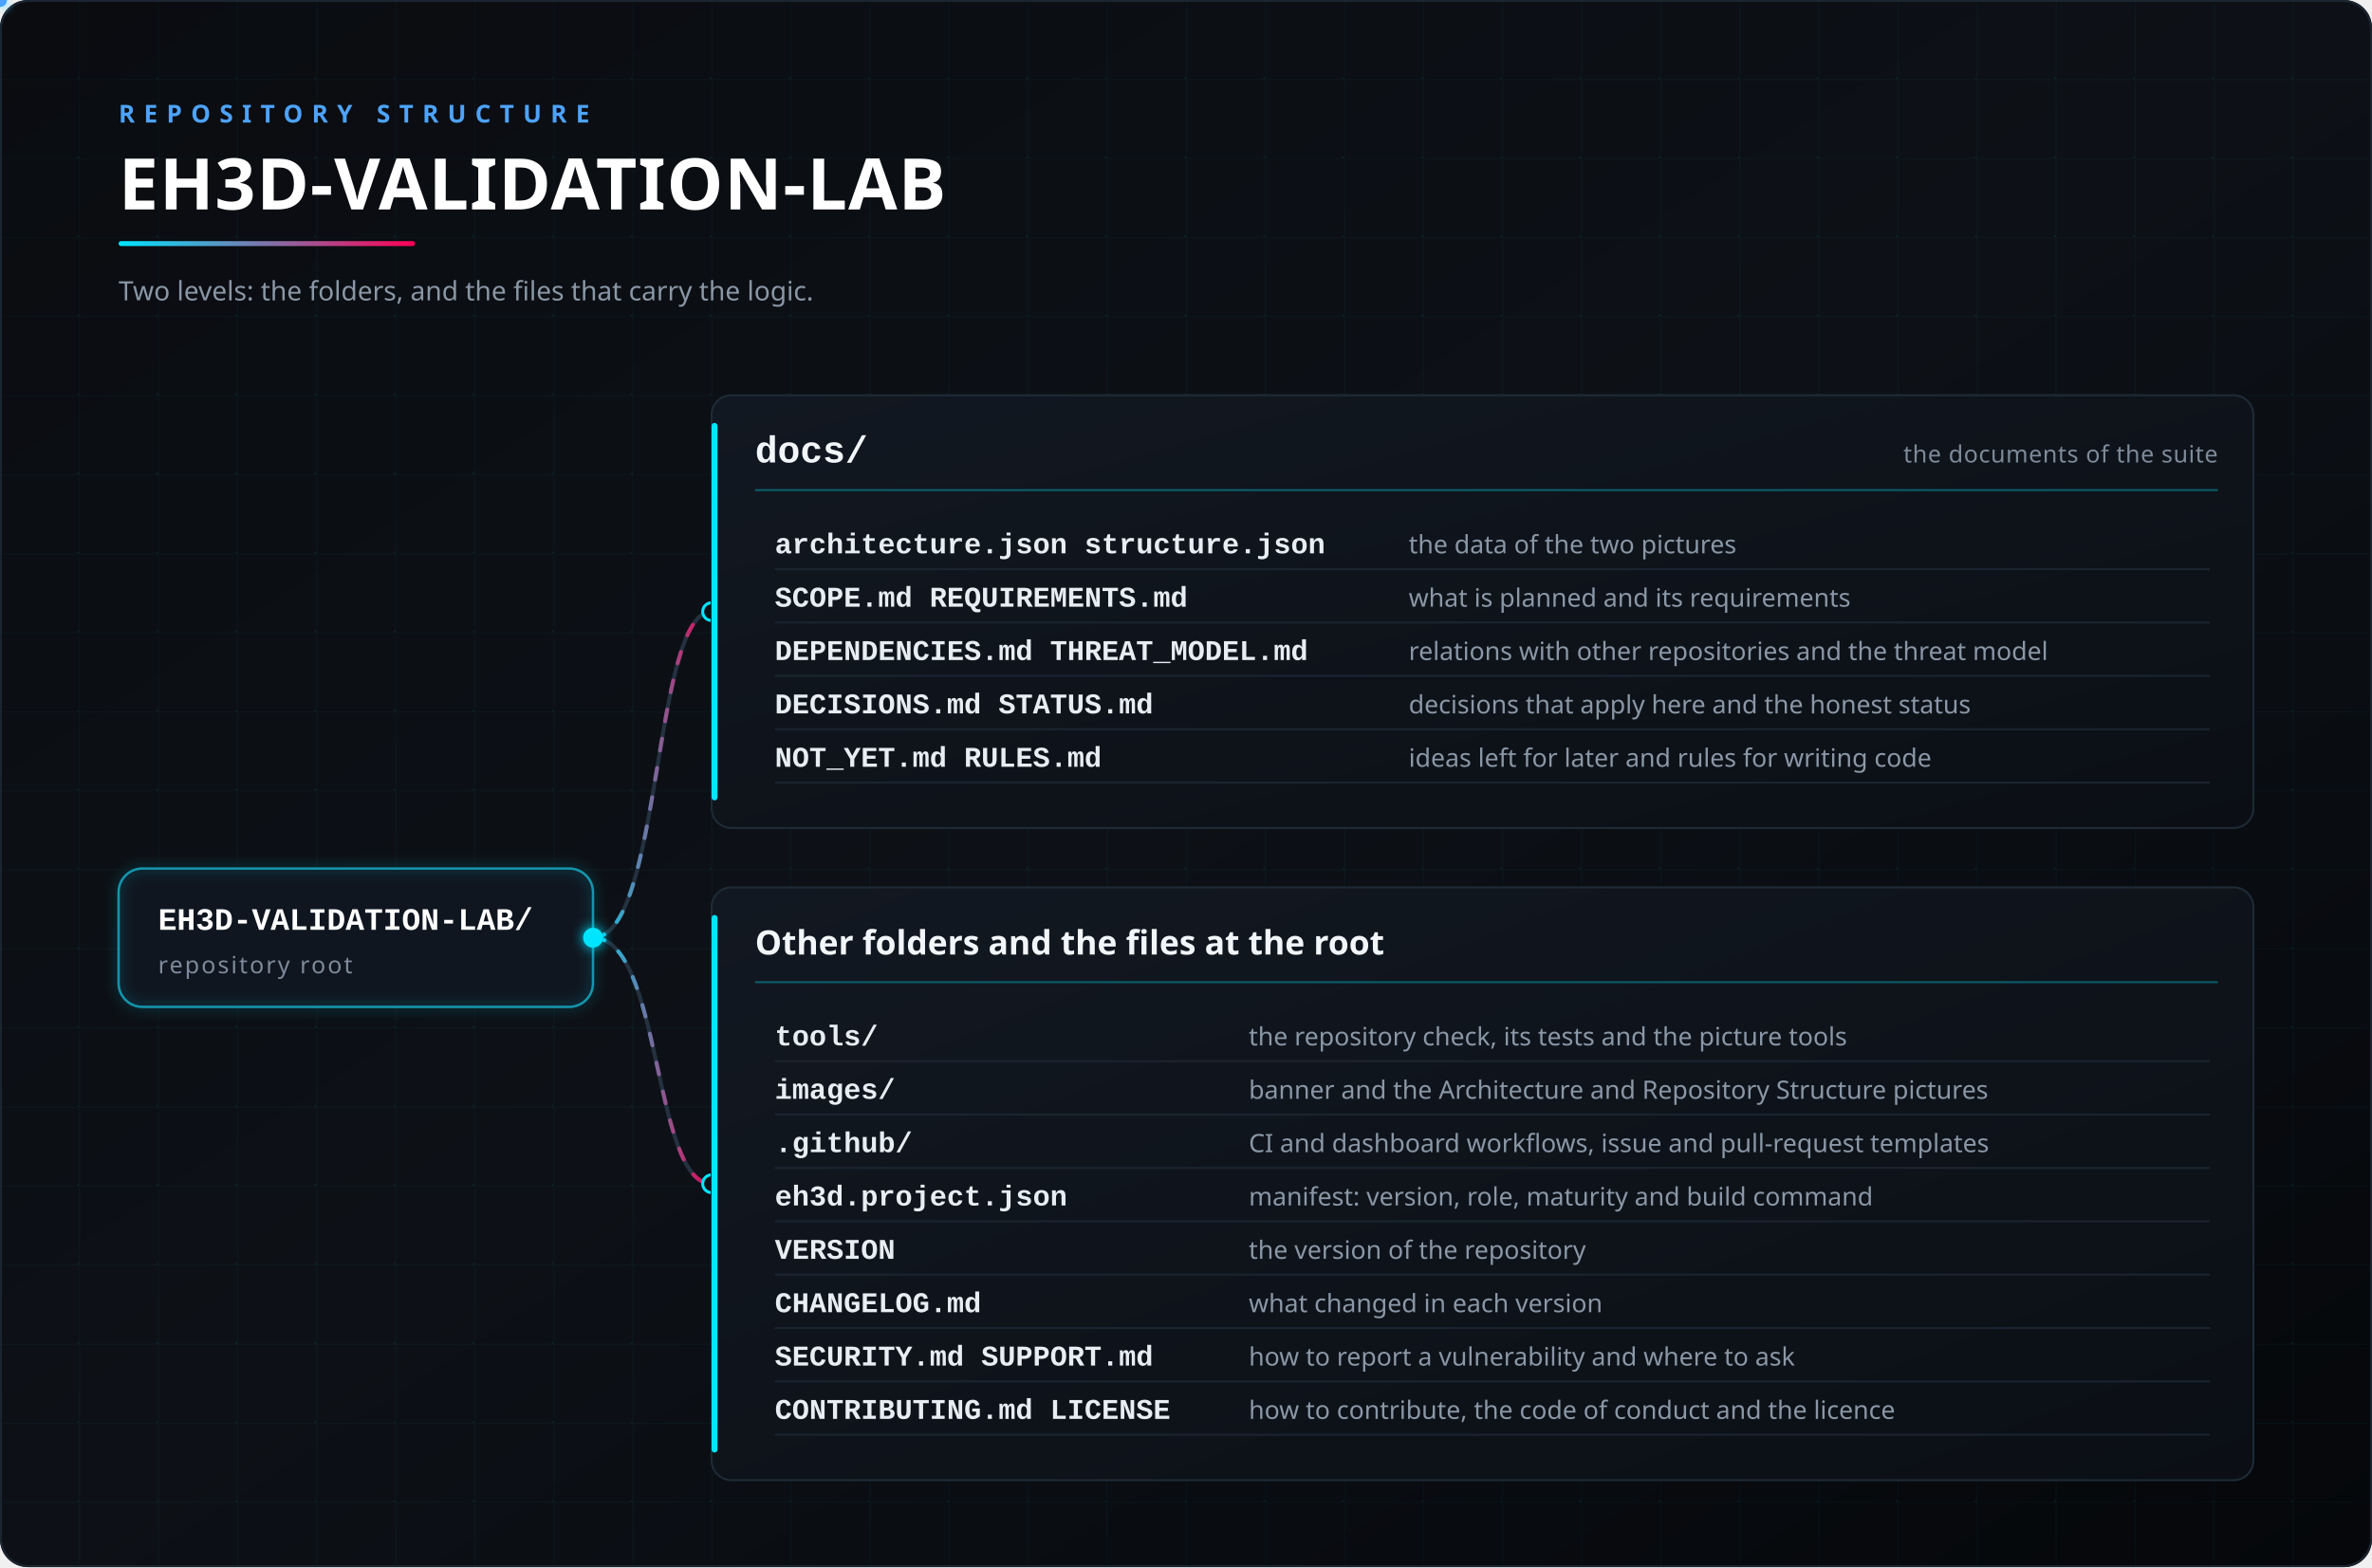
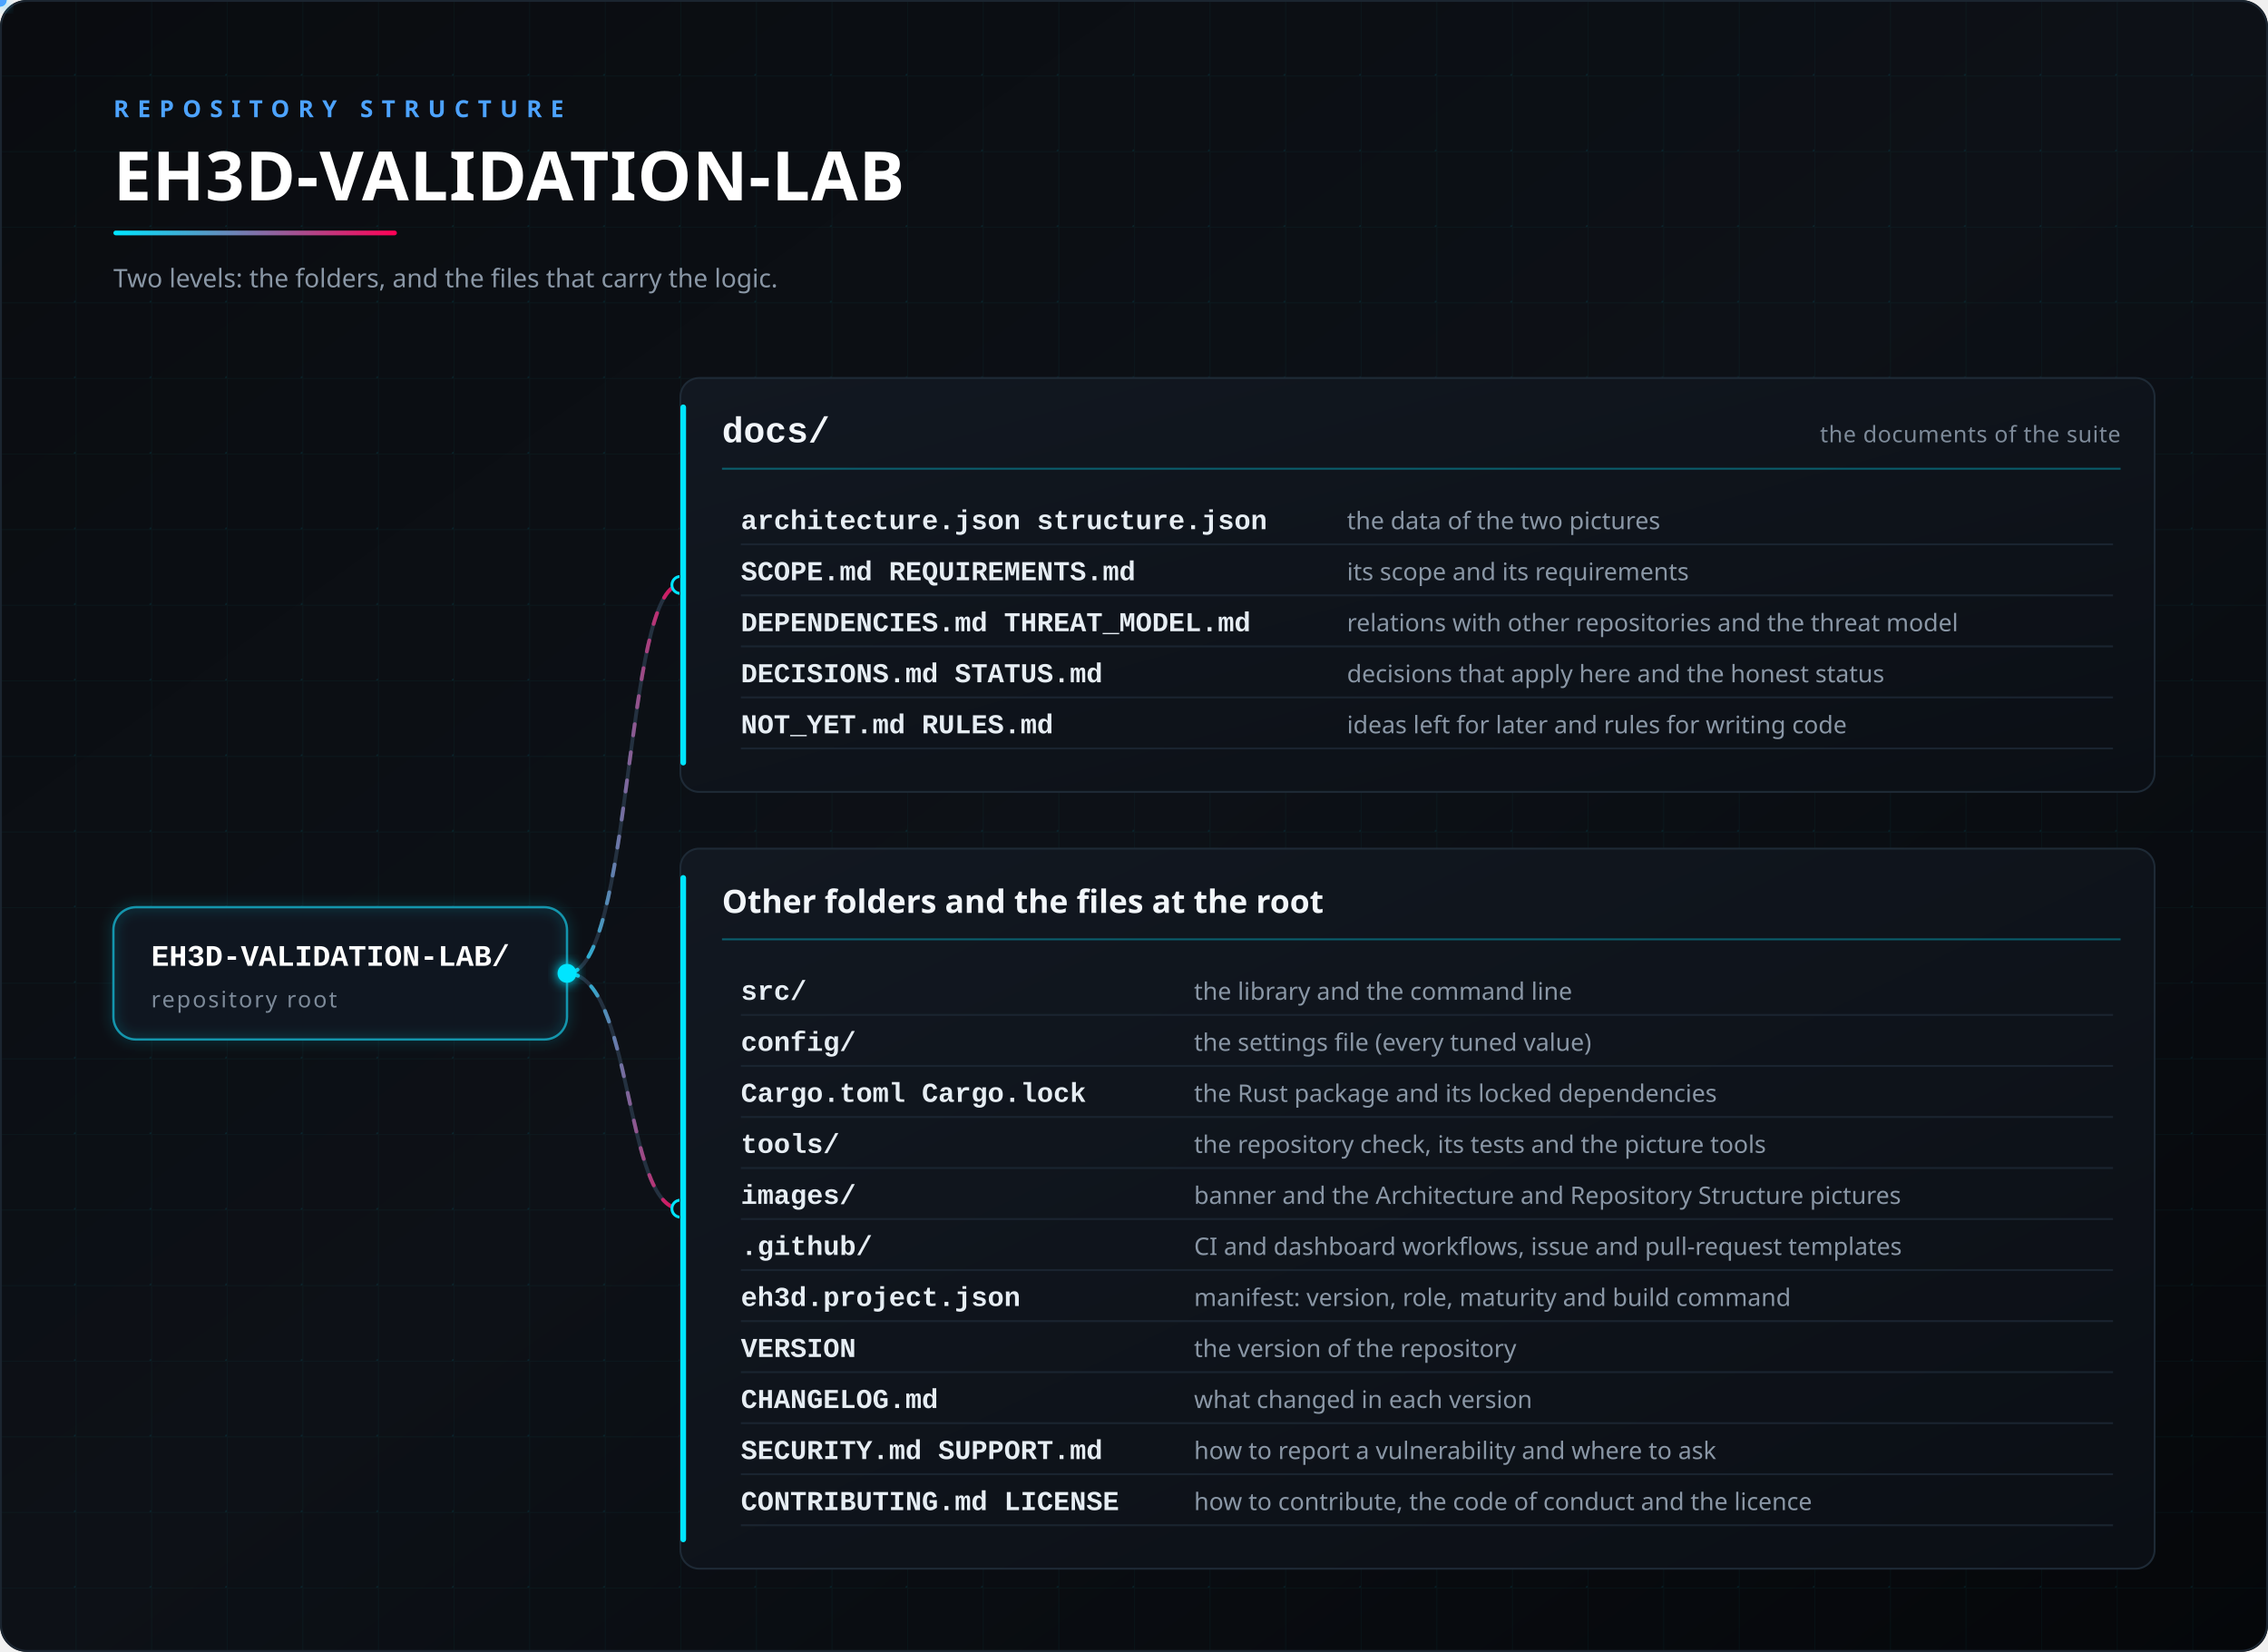
- <svg xmlns="http://www.w3.org/2000/svg" viewBox="0 0 1200 793" width="100%" role="img" aria-labelledby="t d">
+ <svg xmlns="http://www.w3.org/2000/svg" viewBox="0 0 1200 874" width="100%" role="img" aria-labelledby="t d">
  <defs>
    <linearGradient id="bg" x1="0" y1="0" x2="1" y2="1">
      <stop offset="0" stop-color="#0A0C10" />
      <stop offset="0.5" stop-color="#0D1117" />
      <stop offset="1" stop-color="#05070A" />
    </linearGradient>
    <linearGradient id="card" x1="0" y1="0" x2="1" y2="1">
      <stop offset="0" stop-color="#121821" />
      <stop offset="1" stop-color="#0B0F15" />
    </linearGradient>
    <linearGradient id="line" x1="0" y1="0" x2="1" y2="0">
      <stop offset="0" stop-color="#00E5FF" />
      <stop offset="1" stop-color="#FF0055" />
    </linearGradient>
    <filter id="glow" x="-50%" y="-50%" width="200%" height="200%">
      <feGaussianBlur stdDeviation="3" result="b" />
      <feMerge>
        <feMergeNode in="b" />
        <feMergeNode in="SourceGraphic" />
      </feMerge>
    </filter>
    <pattern id="grid" width="40" height="40" patternUnits="userSpaceOnUse">
      <path d="M40 0H0V40" fill="none" stroke="#00E5FF" stroke-opacity="0.035" />
      <circle cx="40" cy="40" r="1" fill="#00E5FF" fill-opacity="0.09" />
    </pattern>
  </defs>
-   <rect width="1200" height="793" rx="14" fill="url(#bg)" />
-   <rect width="1200" height="793" rx="14" fill="url(#grid)" />
-   <rect x="0.5" y="0.5" width="1199" height="792" rx="14" fill="none" stroke="#1B2530" />
+   <rect width="1200" height="874" rx="14" fill="url(#bg)" />
+   <rect width="1200" height="874" rx="14" fill="url(#grid)" />
+   <rect x="0.5" y="0.5" width="1199" height="873" rx="14" fill="none" stroke="#1B2530" />
  <text x="60" y="62" font-family="'Segoe UI','Noto Sans','Noto Sans CJK SC','Microsoft YaHei','Yu Gothic','Helvetica Neue',Helvetica,Arial,sans-serif" font-size="12.5" font-weight="600" fill="#4DA3FF" text-anchor="start" letter-spacing="4.5">REPOSITORY STRUCTURE</text>
  <text x="60" y="106" font-family="'Segoe UI','Noto Sans','Noto Sans CJK SC','Microsoft YaHei','Yu Gothic','Helvetica Neue',Helvetica,Arial,sans-serif" font-size="36" font-weight="700" fill="#FFFFFF" text-anchor="start" letter-spacing="0.5">EH3D-VALIDATION-LAB</text>
  <rect x="60" y="122" width="150" height="2.5" rx="1.25" fill="url(#line)">
    <animate attributeName="width" values="40;150;150" keyTimes="0;0.4;1" dur="3s" repeatCount="indefinite" />
  </rect>
  <text x="60" y="152" font-family="'Segoe UI','Noto Sans','Noto Sans CJK SC','Microsoft YaHei','Yu Gothic','Helvetica Neue',Helvetica,Arial,sans-serif" font-size="13.5" font-weight="400" fill="#8A97A6" text-anchor="start">Two levels: the folders, and the files that carry the logic.</text>
-   <path id="c0" d="M300,474.5 C335,474.5 330,309.5 360,309.5" fill="none" stroke="#243140" stroke-width="2" />
-   <path d="M300,474.5 C335,474.5 330,309.5 360,309.5" fill="none" stroke="url(#line)" stroke-width="2" stroke-linecap="round" stroke-dasharray="6 9" opacity="0.9">
+   <path id="c0" d="M300,515 C335,515 330,309.5 360,309.5" fill="none" stroke="#243140" stroke-width="2" />
+   <path d="M300,515 C335,515 330,309.5 360,309.5" fill="none" stroke="url(#line)" stroke-width="2" stroke-linecap="round" stroke-dasharray="6 9" opacity="0.9">
    <animate attributeName="stroke-dashoffset" from="0" to="-30" dur="1.6s" repeatCount="indefinite" />
  </path>
  <circle cx="360" cy="309.5" r="4.5" fill="#0D1117" stroke="#00E5FF" stroke-width="1.5" />
-   <path id="c1" d="M300,474.5 C335,474.5 330,599 360,599" fill="none" stroke="#243140" stroke-width="2" />
-   <path d="M300,474.5 C335,474.5 330,599 360,599" fill="none" stroke="url(#line)" stroke-width="2" stroke-linecap="round" stroke-dasharray="6 9" opacity="0.9">
+   <path id="c1" d="M300,515 C335,515 330,639.5 360,639.5" fill="none" stroke="#243140" stroke-width="2" />
+   <path d="M300,515 C335,515 330,639.5 360,639.5" fill="none" stroke="url(#line)" stroke-width="2" stroke-linecap="round" stroke-dasharray="6 9" opacity="0.9">
    <animate attributeName="stroke-dashoffset" from="0" to="-30" dur="1.6s" repeatCount="indefinite" />
  </path>
-   <circle cx="360" cy="599" r="4.5" fill="#0D1117" stroke="#00E5FF" stroke-width="1.5" />
+   <circle cx="360" cy="639.5" r="4.5" fill="#0D1117" stroke="#00E5FF" stroke-width="1.5" />
  <circle r="3.5" fill="#00E5FF" filter="url(#glow)">
    <animateMotion dur="3.4s" repeatCount="indefinite">
      <mpath href="#c0" />
    </animateMotion>
  </circle>
  <circle r="3.5" fill="#4DA3FF" filter="url(#glow)">
    <animateMotion dur="4.2s" repeatCount="indefinite">
      <mpath href="#c1" />
    </animateMotion>
  </circle>
-   <rect x="60" y="439.5" width="240" height="70" rx="12" fill="#0F1620" stroke="#2A3A4C" stroke-width="1.2" />
-   <rect x="60" y="439.5" width="240" height="70" rx="12" fill="none" stroke="#00E5FF" stroke-opacity="0.5" stroke-width="1.2" filter="url(#glow)">
+   <rect x="60" y="480" width="240" height="70" rx="12" fill="#0F1620" stroke="#2A3A4C" stroke-width="1.2" />
+   <rect x="60" y="480" width="240" height="70" rx="12" fill="none" stroke="#00E5FF" stroke-opacity="0.5" stroke-width="1.2" filter="url(#glow)">
    <animate attributeName="stroke-opacity" values="0.15;0.6;0.15" dur="3.6s" repeatCount="indefinite" />
  </rect>
-   <text x="80" y="470.5" font-family="'JetBrains Mono','Cascadia Code','SFMono-Regular',Consolas,'Liberation Mono',monospace" font-size="15.8" font-weight="700" fill="#FFFFFF" text-anchor="start">EH3D-VALIDATION-LAB/</text>
-   <text x="80" y="492.5" font-family="'Segoe UI','Noto Sans','Noto Sans CJK SC','Microsoft YaHei','Yu Gothic','Helvetica Neue',Helvetica,Arial,sans-serif" font-size="12" font-weight="400" fill="#7D8A99" text-anchor="start" letter-spacing="1">repository root</text>
-   <circle cx="300" cy="474.5" r="5" fill="#00E5FF" filter="url(#glow)" />
+   <text x="80" y="511" font-family="'JetBrains Mono','Cascadia Code','SFMono-Regular',Consolas,'Liberation Mono',monospace" font-size="15.8" font-weight="700" fill="#FFFFFF" text-anchor="start">EH3D-VALIDATION-LAB/</text>
+   <text x="80" y="533" font-family="'Segoe UI','Noto Sans','Noto Sans CJK SC','Microsoft YaHei','Yu Gothic','Helvetica Neue',Helvetica,Arial,sans-serif" font-size="12" font-weight="400" fill="#7D8A99" text-anchor="start" letter-spacing="1">repository root</text>
+   <circle cx="300" cy="515" r="5" fill="#00E5FF" filter="url(#glow)" />
  <rect x="360" y="200" width="780" height="219" rx="10" fill="url(#card)" stroke="#1E2A36" stroke-width="1" />
  <rect x="360" y="214" width="3" height="191" rx="1.5" fill="#00E5FF">
    <animate attributeName="opacity" values="0.55;1;0.55" dur="4s" begin="0s" repeatCount="indefinite" />
  </rect>
  <text x="382" y="234" font-family="'JetBrains Mono','Cascadia Code','SFMono-Regular',Consolas,'Liberation Mono',monospace" font-size="19" font-weight="700" fill="#F2F6FA" text-anchor="start">docs/</text>
  <text x="1122" y="234" font-family="'Segoe UI','Noto Sans','Noto Sans CJK SC','Microsoft YaHei','Yu Gothic','Helvetica Neue',Helvetica,Arial,sans-serif" font-size="12" font-weight="400" fill="#7D8A99" text-anchor="end" letter-spacing="0.3">the documents of the suite</text>
  <line x1="382" y1="248" x2="1122" y2="248" stroke="#00E5FF" stroke-opacity="0.35" stroke-width="1" />
  <text x="392" y="280" font-family="'JetBrains Mono','Cascadia Code','SFMono-Regular',Consolas,'Liberation Mono',monospace" font-size="14.5" font-weight="600" fill="#E6EDF3" text-anchor="start">architecture.json  structure.json</text>
  <text x="712.67" y="280" font-family="'Segoe UI','Noto Sans','Noto Sans CJK SC','Microsoft YaHei','Yu Gothic','Helvetica Neue',Helvetica,Arial,sans-serif" font-size="12.8" font-weight="400" fill="#8A97A6" text-anchor="start">the data of the two pictures</text>
  <line x1="392" y1="288" x2="1118" y2="288" stroke="#1A2430" stroke-width="1" />
  <text x="392" y="307" font-family="'JetBrains Mono','Cascadia Code','SFMono-Regular',Consolas,'Liberation Mono',monospace" font-size="14.5" font-weight="600" fill="#E6EDF3" text-anchor="start">SCOPE.md  REQUIREMENTS.md</text>
-   <text x="712.67" y="307" font-family="'Segoe UI','Noto Sans','Noto Sans CJK SC','Microsoft YaHei','Yu Gothic','Helvetica Neue',Helvetica,Arial,sans-serif" font-size="12.8" font-weight="400" fill="#8A97A6" text-anchor="start">what is planned and its requirements</text>
+   <text x="712.67" y="307" font-family="'Segoe UI','Noto Sans','Noto Sans CJK SC','Microsoft YaHei','Yu Gothic','Helvetica Neue',Helvetica,Arial,sans-serif" font-size="12.8" font-weight="400" fill="#8A97A6" text-anchor="start">its scope and its requirements</text>
  <line x1="392" y1="315" x2="1118" y2="315" stroke="#1A2430" stroke-width="1" />
  <text x="392" y="334" font-family="'JetBrains Mono','Cascadia Code','SFMono-Regular',Consolas,'Liberation Mono',monospace" font-size="14.5" font-weight="600" fill="#E6EDF3" text-anchor="start">DEPENDENCIES.md  THREAT_MODEL.md</text>
  <text x="712.67" y="334" font-family="'Segoe UI','Noto Sans','Noto Sans CJK SC','Microsoft YaHei','Yu Gothic','Helvetica Neue',Helvetica,Arial,sans-serif" font-size="12.8" font-weight="400" fill="#8A97A6" text-anchor="start">relations with other repositories and the threat model</text>
  <line x1="392" y1="342" x2="1118" y2="342" stroke="#1A2430" stroke-width="1" />
  <text x="392" y="361" font-family="'JetBrains Mono','Cascadia Code','SFMono-Regular',Consolas,'Liberation Mono',monospace" font-size="14.5" font-weight="600" fill="#E6EDF3" text-anchor="start">DECISIONS.md  STATUS.md</text>
  <text x="712.67" y="361" font-family="'Segoe UI','Noto Sans','Noto Sans CJK SC','Microsoft YaHei','Yu Gothic','Helvetica Neue',Helvetica,Arial,sans-serif" font-size="12.8" font-weight="400" fill="#8A97A6" text-anchor="start">decisions that apply here and the honest status</text>
  <line x1="392" y1="369" x2="1118" y2="369" stroke="#1A2430" stroke-width="1" />
  <text x="392" y="388" font-family="'JetBrains Mono','Cascadia Code','SFMono-Regular',Consolas,'Liberation Mono',monospace" font-size="14.5" font-weight="600" fill="#E6EDF3" text-anchor="start">NOT_YET.md  RULES.md</text>
  <text x="712.67" y="388" font-family="'Segoe UI','Noto Sans','Noto Sans CJK SC','Microsoft YaHei','Yu Gothic','Helvetica Neue',Helvetica,Arial,sans-serif" font-size="12.8" font-weight="400" fill="#8A97A6" text-anchor="start">ideas left for later and rules for writing code</text>
  <line x1="392" y1="396" x2="1118" y2="396" stroke="#1A2430" stroke-width="1" />
-   <rect x="360" y="449" width="780" height="300" rx="10" fill="url(#card)" stroke="#1E2A36" stroke-width="1" />
-   <rect x="360" y="463" width="3" height="272" rx="1.5" fill="#00E5FF">
+   <rect x="360" y="449" width="780" height="381" rx="10" fill="url(#card)" stroke="#1E2A36" stroke-width="1" />
+   <rect x="360" y="463" width="3" height="353" rx="1.5" fill="#00E5FF">
    <animate attributeName="opacity" values="0.55;1;0.55" dur="4s" begin="0.6s" repeatCount="indefinite" />
  </rect>
  <text x="382" y="483" font-family="'Segoe UI','Noto Sans','Noto Sans CJK SC','Microsoft YaHei','Yu Gothic','Helvetica Neue',Helvetica,Arial,sans-serif" font-size="17" font-weight="700" fill="#F2F6FA" text-anchor="start">Other folders and the files at the root</text>
  <line x1="382" y1="497" x2="1122" y2="497" stroke="#00E5FF" stroke-opacity="0.35" stroke-width="1" />
-   <text x="392" y="529" font-family="'JetBrains Mono','Cascadia Code','SFMono-Regular',Consolas,'Liberation Mono',monospace" font-size="14.5" font-weight="600" fill="#E6EDF3" text-anchor="start">tools/</text>
-   <text x="631.76" y="529" font-family="'Segoe UI','Noto Sans','Noto Sans CJK SC','Microsoft YaHei','Yu Gothic','Helvetica Neue',Helvetica,Arial,sans-serif" font-size="12.8" font-weight="400" fill="#8A97A6" text-anchor="start">the repository check, its tests and the picture tools</text>
+   <text x="392" y="529" font-family="'JetBrains Mono','Cascadia Code','SFMono-Regular',Consolas,'Liberation Mono',monospace" font-size="14.5" font-weight="600" fill="#E6EDF3" text-anchor="start">src/</text>
+   <text x="631.76" y="529" font-family="'Segoe UI','Noto Sans','Noto Sans CJK SC','Microsoft YaHei','Yu Gothic','Helvetica Neue',Helvetica,Arial,sans-serif" font-size="12.8" font-weight="400" fill="#8A97A6" text-anchor="start">the library and the command line</text>
  <line x1="392" y1="537" x2="1118" y2="537" stroke="#1A2430" stroke-width="1" />
-   <text x="392" y="556" font-family="'JetBrains Mono','Cascadia Code','SFMono-Regular',Consolas,'Liberation Mono',monospace" font-size="14.5" font-weight="600" fill="#E6EDF3" text-anchor="start">images/</text>
-   <text x="631.76" y="556" font-family="'Segoe UI','Noto Sans','Noto Sans CJK SC','Microsoft YaHei','Yu Gothic','Helvetica Neue',Helvetica,Arial,sans-serif" font-size="12.8" font-weight="400" fill="#8A97A6" text-anchor="start">banner and the Architecture and Repository Structure pictures</text>
+   <text x="392" y="556" font-family="'JetBrains Mono','Cascadia Code','SFMono-Regular',Consolas,'Liberation Mono',monospace" font-size="14.5" font-weight="600" fill="#E6EDF3" text-anchor="start">config/</text>
+   <text x="631.76" y="556" font-family="'Segoe UI','Noto Sans','Noto Sans CJK SC','Microsoft YaHei','Yu Gothic','Helvetica Neue',Helvetica,Arial,sans-serif" font-size="12.8" font-weight="400" fill="#8A97A6" text-anchor="start">the settings file (every tuned value)</text>
  <line x1="392" y1="564" x2="1118" y2="564" stroke="#1A2430" stroke-width="1" />
-   <text x="392" y="583" font-family="'JetBrains Mono','Cascadia Code','SFMono-Regular',Consolas,'Liberation Mono',monospace" font-size="14.5" font-weight="600" fill="#E6EDF3" text-anchor="start">.github/</text>
-   <text x="631.76" y="583" font-family="'Segoe UI','Noto Sans','Noto Sans CJK SC','Microsoft YaHei','Yu Gothic','Helvetica Neue',Helvetica,Arial,sans-serif" font-size="12.8" font-weight="400" fill="#8A97A6" text-anchor="start">CI and dashboard workflows, issue and pull-request templates</text>
+   <text x="392" y="583" font-family="'JetBrains Mono','Cascadia Code','SFMono-Regular',Consolas,'Liberation Mono',monospace" font-size="14.5" font-weight="600" fill="#E6EDF3" text-anchor="start">Cargo.toml  Cargo.lock</text>
+   <text x="631.76" y="583" font-family="'Segoe UI','Noto Sans','Noto Sans CJK SC','Microsoft YaHei','Yu Gothic','Helvetica Neue',Helvetica,Arial,sans-serif" font-size="12.8" font-weight="400" fill="#8A97A6" text-anchor="start">the Rust package and its locked dependencies</text>
  <line x1="392" y1="591" x2="1118" y2="591" stroke="#1A2430" stroke-width="1" />
-   <text x="392" y="610" font-family="'JetBrains Mono','Cascadia Code','SFMono-Regular',Consolas,'Liberation Mono',monospace" font-size="14.5" font-weight="600" fill="#E6EDF3" text-anchor="start">eh3d.project.json</text>
-   <text x="631.76" y="610" font-family="'Segoe UI','Noto Sans','Noto Sans CJK SC','Microsoft YaHei','Yu Gothic','Helvetica Neue',Helvetica,Arial,sans-serif" font-size="12.8" font-weight="400" fill="#8A97A6" text-anchor="start">manifest: version, role, maturity and build command</text>
+   <text x="392" y="610" font-family="'JetBrains Mono','Cascadia Code','SFMono-Regular',Consolas,'Liberation Mono',monospace" font-size="14.5" font-weight="600" fill="#E6EDF3" text-anchor="start">tools/</text>
+   <text x="631.76" y="610" font-family="'Segoe UI','Noto Sans','Noto Sans CJK SC','Microsoft YaHei','Yu Gothic','Helvetica Neue',Helvetica,Arial,sans-serif" font-size="12.8" font-weight="400" fill="#8A97A6" text-anchor="start">the repository check, its tests and the picture tools</text>
  <line x1="392" y1="618" x2="1118" y2="618" stroke="#1A2430" stroke-width="1" />
-   <text x="392" y="637" font-family="'JetBrains Mono','Cascadia Code','SFMono-Regular',Consolas,'Liberation Mono',monospace" font-size="14.5" font-weight="600" fill="#E6EDF3" text-anchor="start">VERSION</text>
-   <text x="631.76" y="637" font-family="'Segoe UI','Noto Sans','Noto Sans CJK SC','Microsoft YaHei','Yu Gothic','Helvetica Neue',Helvetica,Arial,sans-serif" font-size="12.8" font-weight="400" fill="#8A97A6" text-anchor="start">the version of the repository</text>
+   <text x="392" y="637" font-family="'JetBrains Mono','Cascadia Code','SFMono-Regular',Consolas,'Liberation Mono',monospace" font-size="14.5" font-weight="600" fill="#E6EDF3" text-anchor="start">images/</text>
+   <text x="631.76" y="637" font-family="'Segoe UI','Noto Sans','Noto Sans CJK SC','Microsoft YaHei','Yu Gothic','Helvetica Neue',Helvetica,Arial,sans-serif" font-size="12.8" font-weight="400" fill="#8A97A6" text-anchor="start">banner and the Architecture and Repository Structure pictures</text>
  <line x1="392" y1="645" x2="1118" y2="645" stroke="#1A2430" stroke-width="1" />
-   <text x="392" y="664" font-family="'JetBrains Mono','Cascadia Code','SFMono-Regular',Consolas,'Liberation Mono',monospace" font-size="14.5" font-weight="600" fill="#E6EDF3" text-anchor="start">CHANGELOG.md</text>
-   <text x="631.76" y="664" font-family="'Segoe UI','Noto Sans','Noto Sans CJK SC','Microsoft YaHei','Yu Gothic','Helvetica Neue',Helvetica,Arial,sans-serif" font-size="12.8" font-weight="400" fill="#8A97A6" text-anchor="start">what changed in each version</text>
+   <text x="392" y="664" font-family="'JetBrains Mono','Cascadia Code','SFMono-Regular',Consolas,'Liberation Mono',monospace" font-size="14.5" font-weight="600" fill="#E6EDF3" text-anchor="start">.github/</text>
+   <text x="631.76" y="664" font-family="'Segoe UI','Noto Sans','Noto Sans CJK SC','Microsoft YaHei','Yu Gothic','Helvetica Neue',Helvetica,Arial,sans-serif" font-size="12.8" font-weight="400" fill="#8A97A6" text-anchor="start">CI and dashboard workflows, issue and pull-request templates</text>
  <line x1="392" y1="672" x2="1118" y2="672" stroke="#1A2430" stroke-width="1" />
-   <text x="392" y="691" font-family="'JetBrains Mono','Cascadia Code','SFMono-Regular',Consolas,'Liberation Mono',monospace" font-size="14.5" font-weight="600" fill="#E6EDF3" text-anchor="start">SECURITY.md  SUPPORT.md</text>
-   <text x="631.76" y="691" font-family="'Segoe UI','Noto Sans','Noto Sans CJK SC','Microsoft YaHei','Yu Gothic','Helvetica Neue',Helvetica,Arial,sans-serif" font-size="12.8" font-weight="400" fill="#8A97A6" text-anchor="start">how to report a vulnerability and where to ask</text>
+   <text x="392" y="691" font-family="'JetBrains Mono','Cascadia Code','SFMono-Regular',Consolas,'Liberation Mono',monospace" font-size="14.5" font-weight="600" fill="#E6EDF3" text-anchor="start">eh3d.project.json</text>
+   <text x="631.76" y="691" font-family="'Segoe UI','Noto Sans','Noto Sans CJK SC','Microsoft YaHei','Yu Gothic','Helvetica Neue',Helvetica,Arial,sans-serif" font-size="12.8" font-weight="400" fill="#8A97A6" text-anchor="start">manifest: version, role, maturity and build command</text>
  <line x1="392" y1="699" x2="1118" y2="699" stroke="#1A2430" stroke-width="1" />
-   <text x="392" y="718" font-family="'JetBrains Mono','Cascadia Code','SFMono-Regular',Consolas,'Liberation Mono',monospace" font-size="14.5" font-weight="600" fill="#E6EDF3" text-anchor="start">CONTRIBUTING.md  LICENSE</text>
-   <text x="631.76" y="718" font-family="'Segoe UI','Noto Sans','Noto Sans CJK SC','Microsoft YaHei','Yu Gothic','Helvetica Neue',Helvetica,Arial,sans-serif" font-size="12.8" font-weight="400" fill="#8A97A6" text-anchor="start">how to contribute, the code of conduct and the licence</text>
+   <text x="392" y="718" font-family="'JetBrains Mono','Cascadia Code','SFMono-Regular',Consolas,'Liberation Mono',monospace" font-size="14.5" font-weight="600" fill="#E6EDF3" text-anchor="start">VERSION</text>
+   <text x="631.76" y="718" font-family="'Segoe UI','Noto Sans','Noto Sans CJK SC','Microsoft YaHei','Yu Gothic','Helvetica Neue',Helvetica,Arial,sans-serif" font-size="12.8" font-weight="400" fill="#8A97A6" text-anchor="start">the version of the repository</text>
  <line x1="392" y1="726" x2="1118" y2="726" stroke="#1A2430" stroke-width="1" />
+   <text x="392" y="745" font-family="'JetBrains Mono','Cascadia Code','SFMono-Regular',Consolas,'Liberation Mono',monospace" font-size="14.5" font-weight="600" fill="#E6EDF3" text-anchor="start">CHANGELOG.md</text>
+   <text x="631.76" y="745" font-family="'Segoe UI','Noto Sans','Noto Sans CJK SC','Microsoft YaHei','Yu Gothic','Helvetica Neue',Helvetica,Arial,sans-serif" font-size="12.8" font-weight="400" fill="#8A97A6" text-anchor="start">what changed in each version</text>
+   <line x1="392" y1="753" x2="1118" y2="753" stroke="#1A2430" stroke-width="1" />
+   <text x="392" y="772" font-family="'JetBrains Mono','Cascadia Code','SFMono-Regular',Consolas,'Liberation Mono',monospace" font-size="14.5" font-weight="600" fill="#E6EDF3" text-anchor="start">SECURITY.md  SUPPORT.md</text>
+   <text x="631.76" y="772" font-family="'Segoe UI','Noto Sans','Noto Sans CJK SC','Microsoft YaHei','Yu Gothic','Helvetica Neue',Helvetica,Arial,sans-serif" font-size="12.8" font-weight="400" fill="#8A97A6" text-anchor="start">how to report a vulnerability and where to ask</text>
+   <line x1="392" y1="780" x2="1118" y2="780" stroke="#1A2430" stroke-width="1" />
+   <text x="392" y="799" font-family="'JetBrains Mono','Cascadia Code','SFMono-Regular',Consolas,'Liberation Mono',monospace" font-size="14.5" font-weight="600" fill="#E6EDF3" text-anchor="start">CONTRIBUTING.md  LICENSE</text>
+   <text x="631.76" y="799" font-family="'Segoe UI','Noto Sans','Noto Sans CJK SC','Microsoft YaHei','Yu Gothic','Helvetica Neue',Helvetica,Arial,sans-serif" font-size="12.8" font-weight="400" fill="#8A97A6" text-anchor="start">how to contribute, the code of conduct and the licence</text>
+   <line x1="392" y1="807" x2="1118" y2="807" stroke="#1A2430" stroke-width="1" />
</svg>
